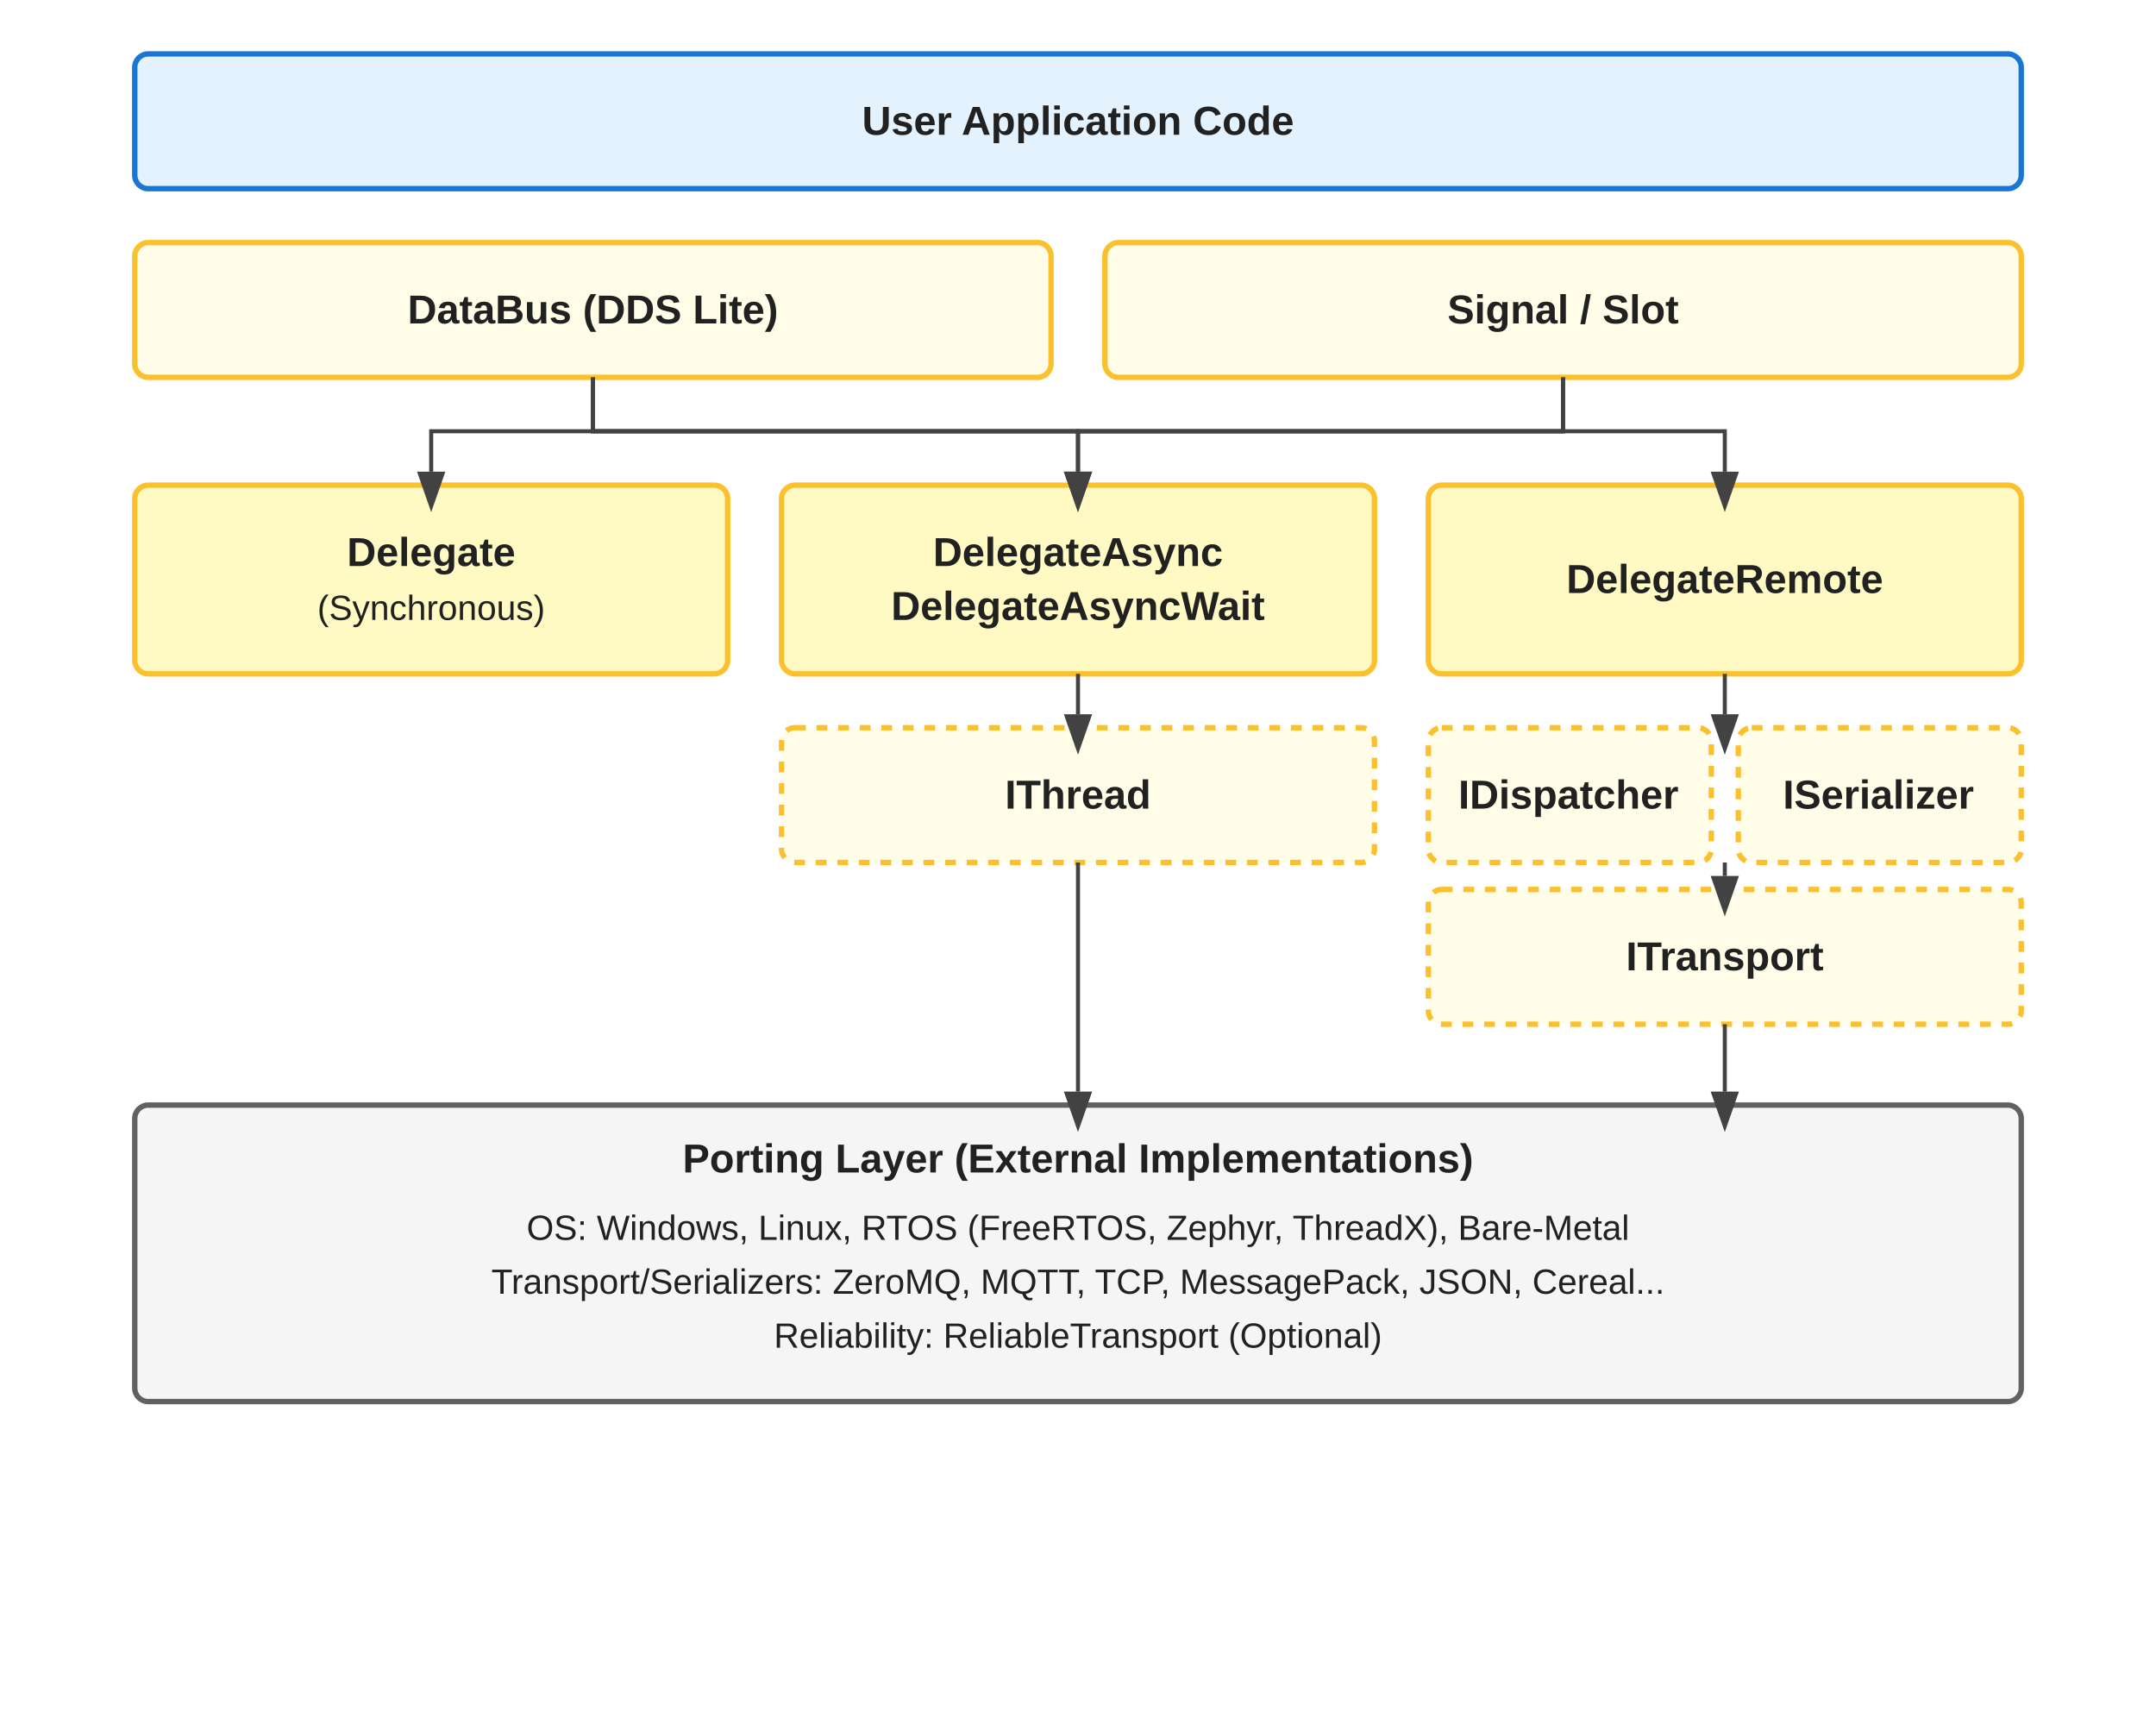
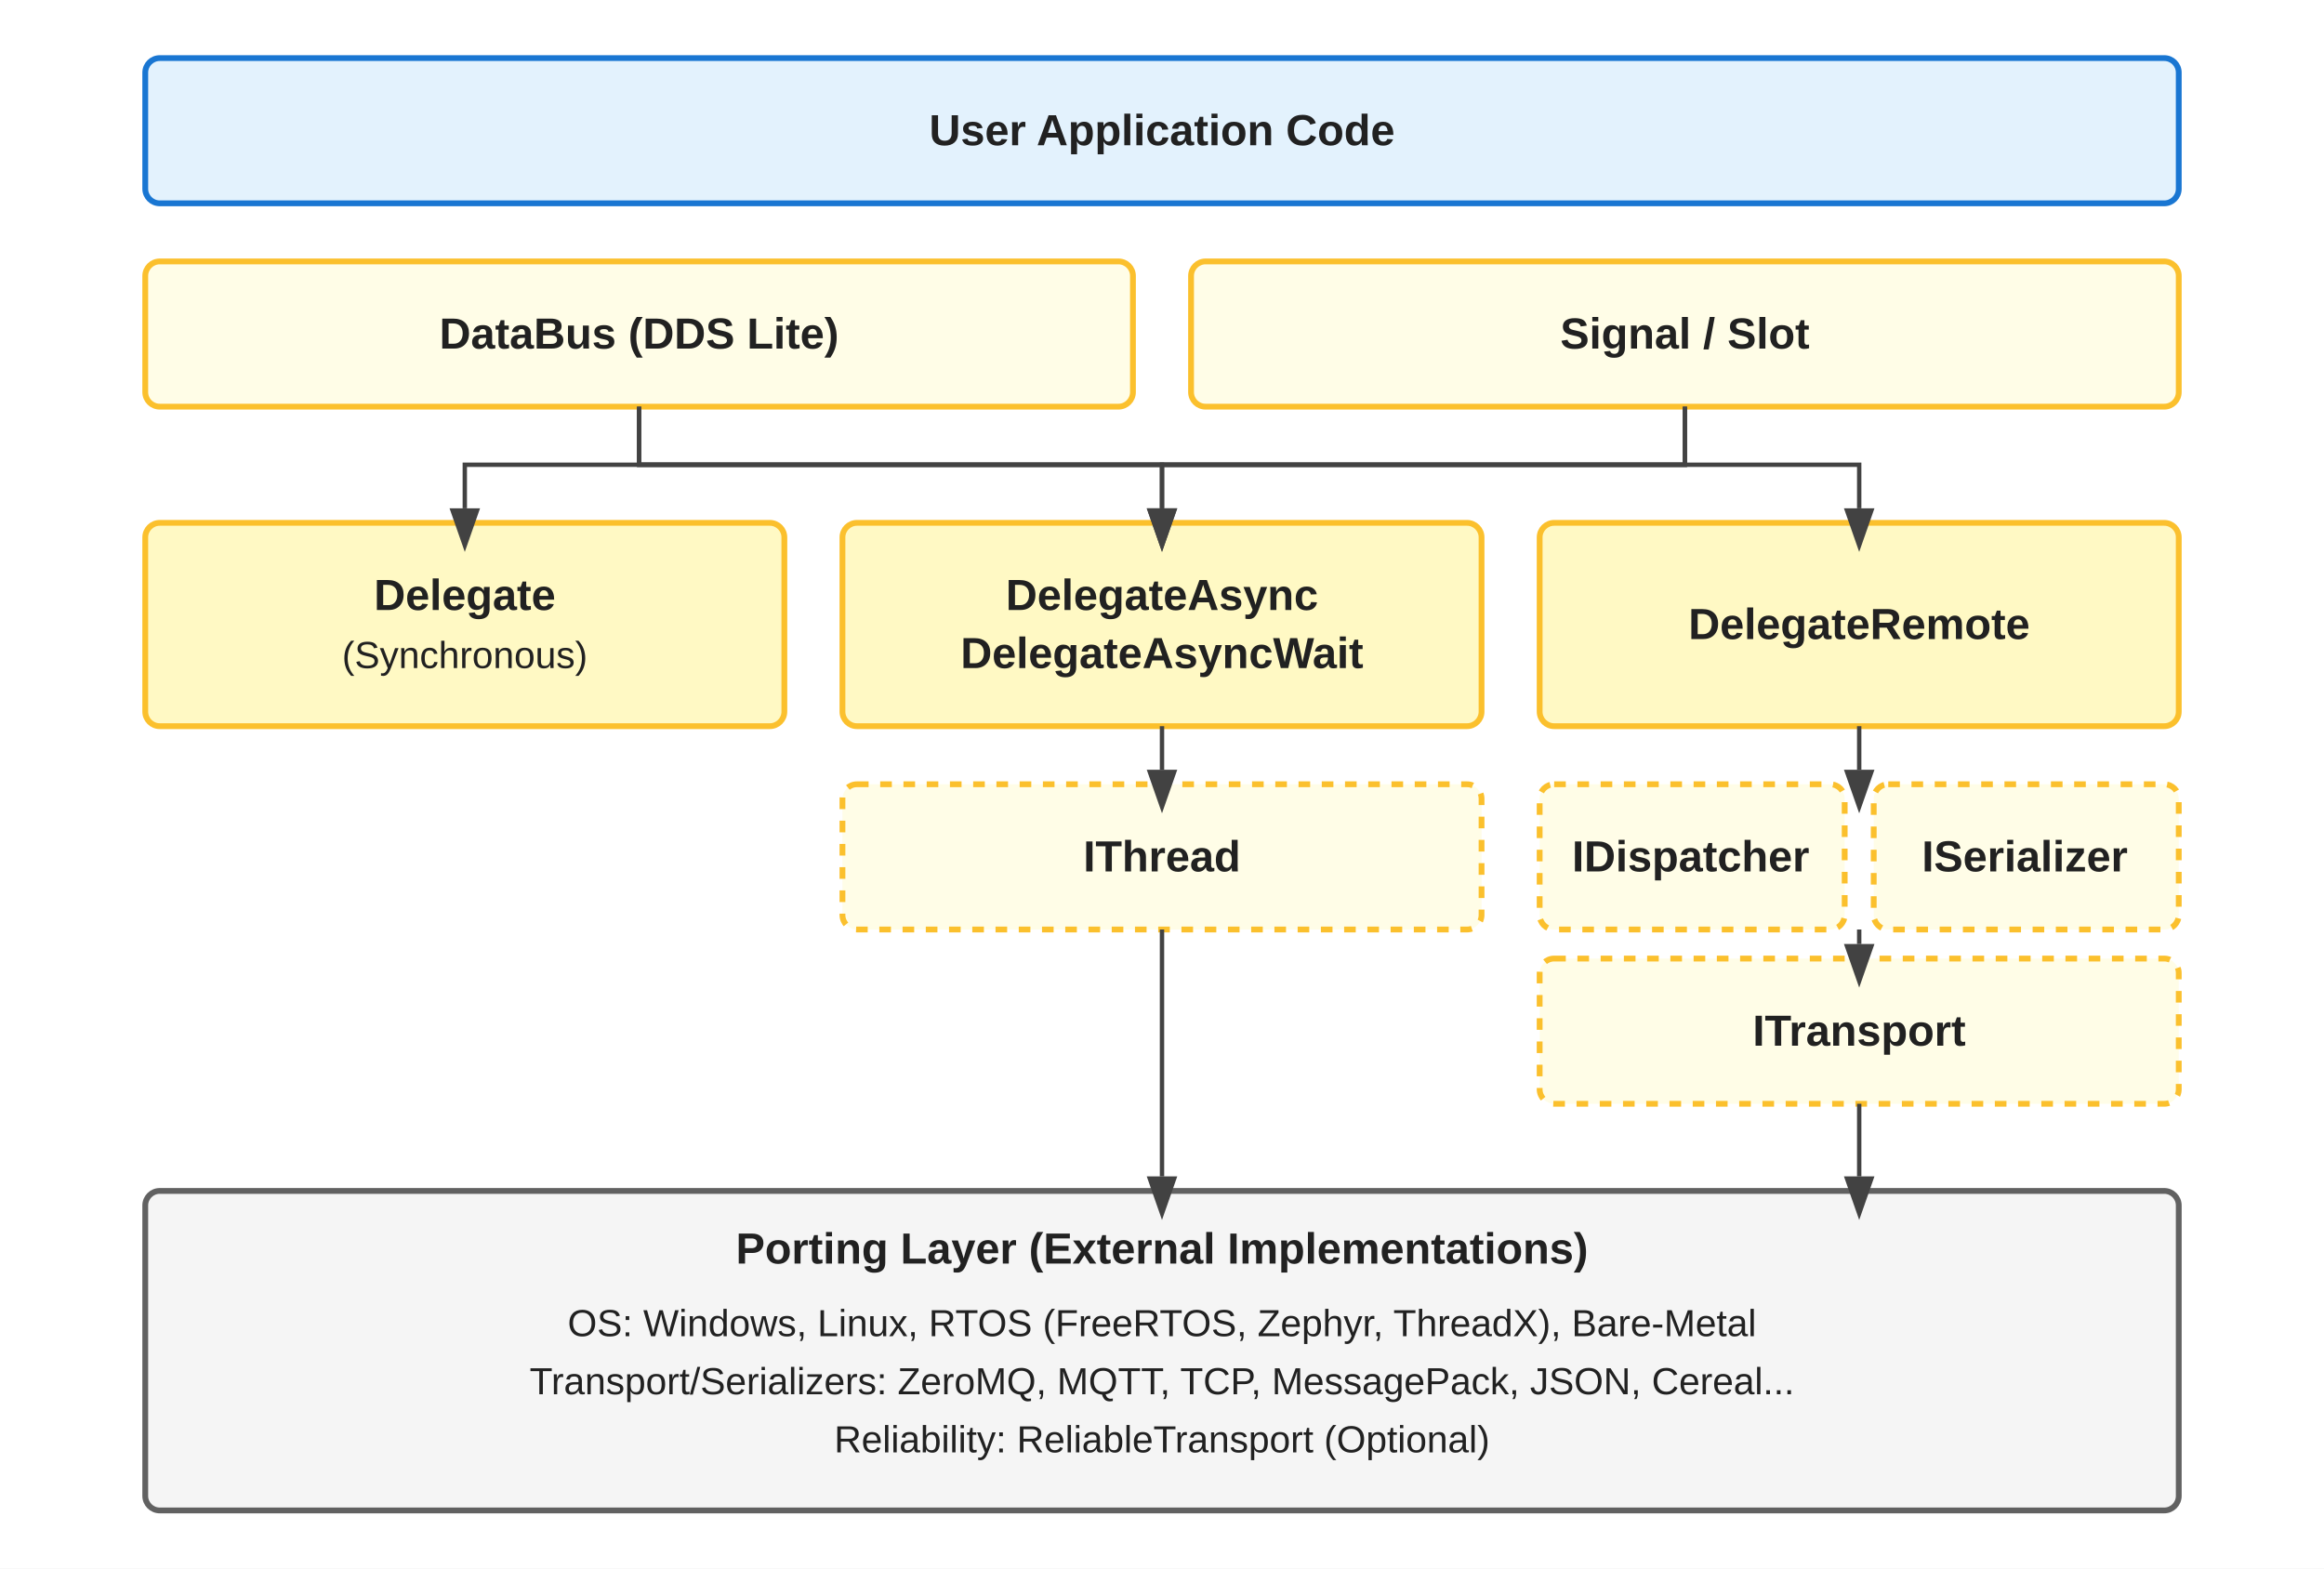
- <svg xmlns="http://www.w3.org/2000/svg" width="800" height="640">
+ <svg xmlns="http://www.w3.org/2000/svg" width="800" height="540">
  <rect width="100%" height="100%" fill="white" />
  <style>
    .app-box { fill: #e3f2fd; stroke: #1976d2; stroke-width: 2; } /* Blue for User Code */
    .lib-box { fill: #fff9c4; stroke: #fbc02d; stroke-width: 2; } /* Yellow for DelegateMQ Core */
    .lib-middleware-box { fill: #fffde7; stroke: #fbc02d; stroke-width: 2; } /* Lighter Yellow for Middleware */
    .lib-infra-box { fill: #fffde7; stroke: #fbc02d; stroke-dasharray: 4; stroke-width: 2; } /* Dashed Yellow for Interfaces */
    .ext-box { fill: #f5f5f5; stroke: #616161; stroke-width: 2; } /* Grey for External Implementations */
    .text { font-family: Arial, sans-serif; font-size: 13px; text-anchor: middle; fill: #212121; }
    .title { font-weight: bold; font-size: 15px; }
    .arrow { stroke: #424242; stroke-width: 1.5; fill: none; marker-end: url(#arrowhead); }
  </style>
  <defs>
    <marker id="arrowhead" markerWidth="10" markerHeight="7" refX="0" refY="3.5" orient="auto">
      <polygon points="0 0, 10 3.5, 0 7" fill="#424242" />
    </marker>
  </defs>
  <rect x="50" y="20" width="700" height="50" rx="5" class="app-box" />
  <text x="400" y="50" class="text title">User Application Code</text>
  <rect x="50" y="90" width="340" height="50" rx="5" class="lib-middleware-box" />
  <text x="220" y="120" class="text title">DataBus (DDS Lite)</text>
  <rect x="410" y="90" width="340" height="50" rx="5" class="lib-middleware-box" />
  <text x="580" y="120" class="text title">Signal / Slot</text>
  <rect x="50" y="180" width="220" height="70" rx="5" class="lib-box" />
  <text x="160" y="210" class="text title">Delegate</text>
  <text x="160" y="230" class="text">(Synchronous)</text>
  <rect x="290" y="180" width="220" height="70" rx="5" class="lib-box" />
  <text x="400" y="210" class="text title">DelegateAsync</text>
  <text x="400" y="230" class="text title">DelegateAsyncWait</text>
  <rect x="530" y="180" width="220" height="70" rx="5" class="lib-box" />
  <text x="640" y="220" class="text title">DelegateRemote</text>
  <rect x="290" y="270" width="220" height="50" rx="5" class="lib-infra-box" />
  <text x="400" y="300" class="text title">IThread</text>
  <rect x="530" y="270" width="105" height="50" rx="5" class="lib-infra-box" />
  <text x="582" y="300" class="text title">IDispatcher</text>
  <rect x="645" y="270" width="105" height="50" rx="5" class="lib-infra-box" />
  <text x="697" y="300" class="text title">ISerializer</text>
  <rect x="530" y="330" width="220" height="50" rx="5" class="lib-infra-box" />
  <text x="640" y="360" class="text title">ITransport</text>
  <rect x="50" y="410" width="700" height="110" rx="5" class="ext-box" />
  <text x="400" y="435" class="text title">Porting Layer (External Implementations)</text>
  <text x="400" y="460" class="text">OS: Windows, Linux, RTOS (FreeRTOS, Zephyr, ThreadX), Bare-Metal</text>
  <text x="400" y="480" class="text">Transport/Serializers: ZeroMQ, MQTT, TCP, MessagePack, JSON, Cereal...</text>
  <text x="400" y="500" class="text">Reliability: ReliableTransport (Optional)</text>
  <path d="M 220,140 L 220,160 L 400,160 L 400,175" class="arrow" />
  <path d="M 220,140 L 220,160 L 640,160 L 640,175" class="arrow" />
  <path d="M 580,140 L 580,160 L 160,160 L 160,175" class="arrow" />
  <path d="M 580,140 L 580,160 L 400,160 L 400,175" class="arrow" />
  <line x1="400" y1="250" x2="400" y2="265" class="arrow" />
  <line x1="640" y1="250" x2="640" y2="265" class="arrow" />
  <line x1="640" y1="320" x2="640" y2="325" class="arrow" />
  <line x1="400" y1="320" x2="400" y2="405" class="arrow" />
  <line x1="640" y1="380" x2="640" y2="405" class="arrow" />
</svg>
